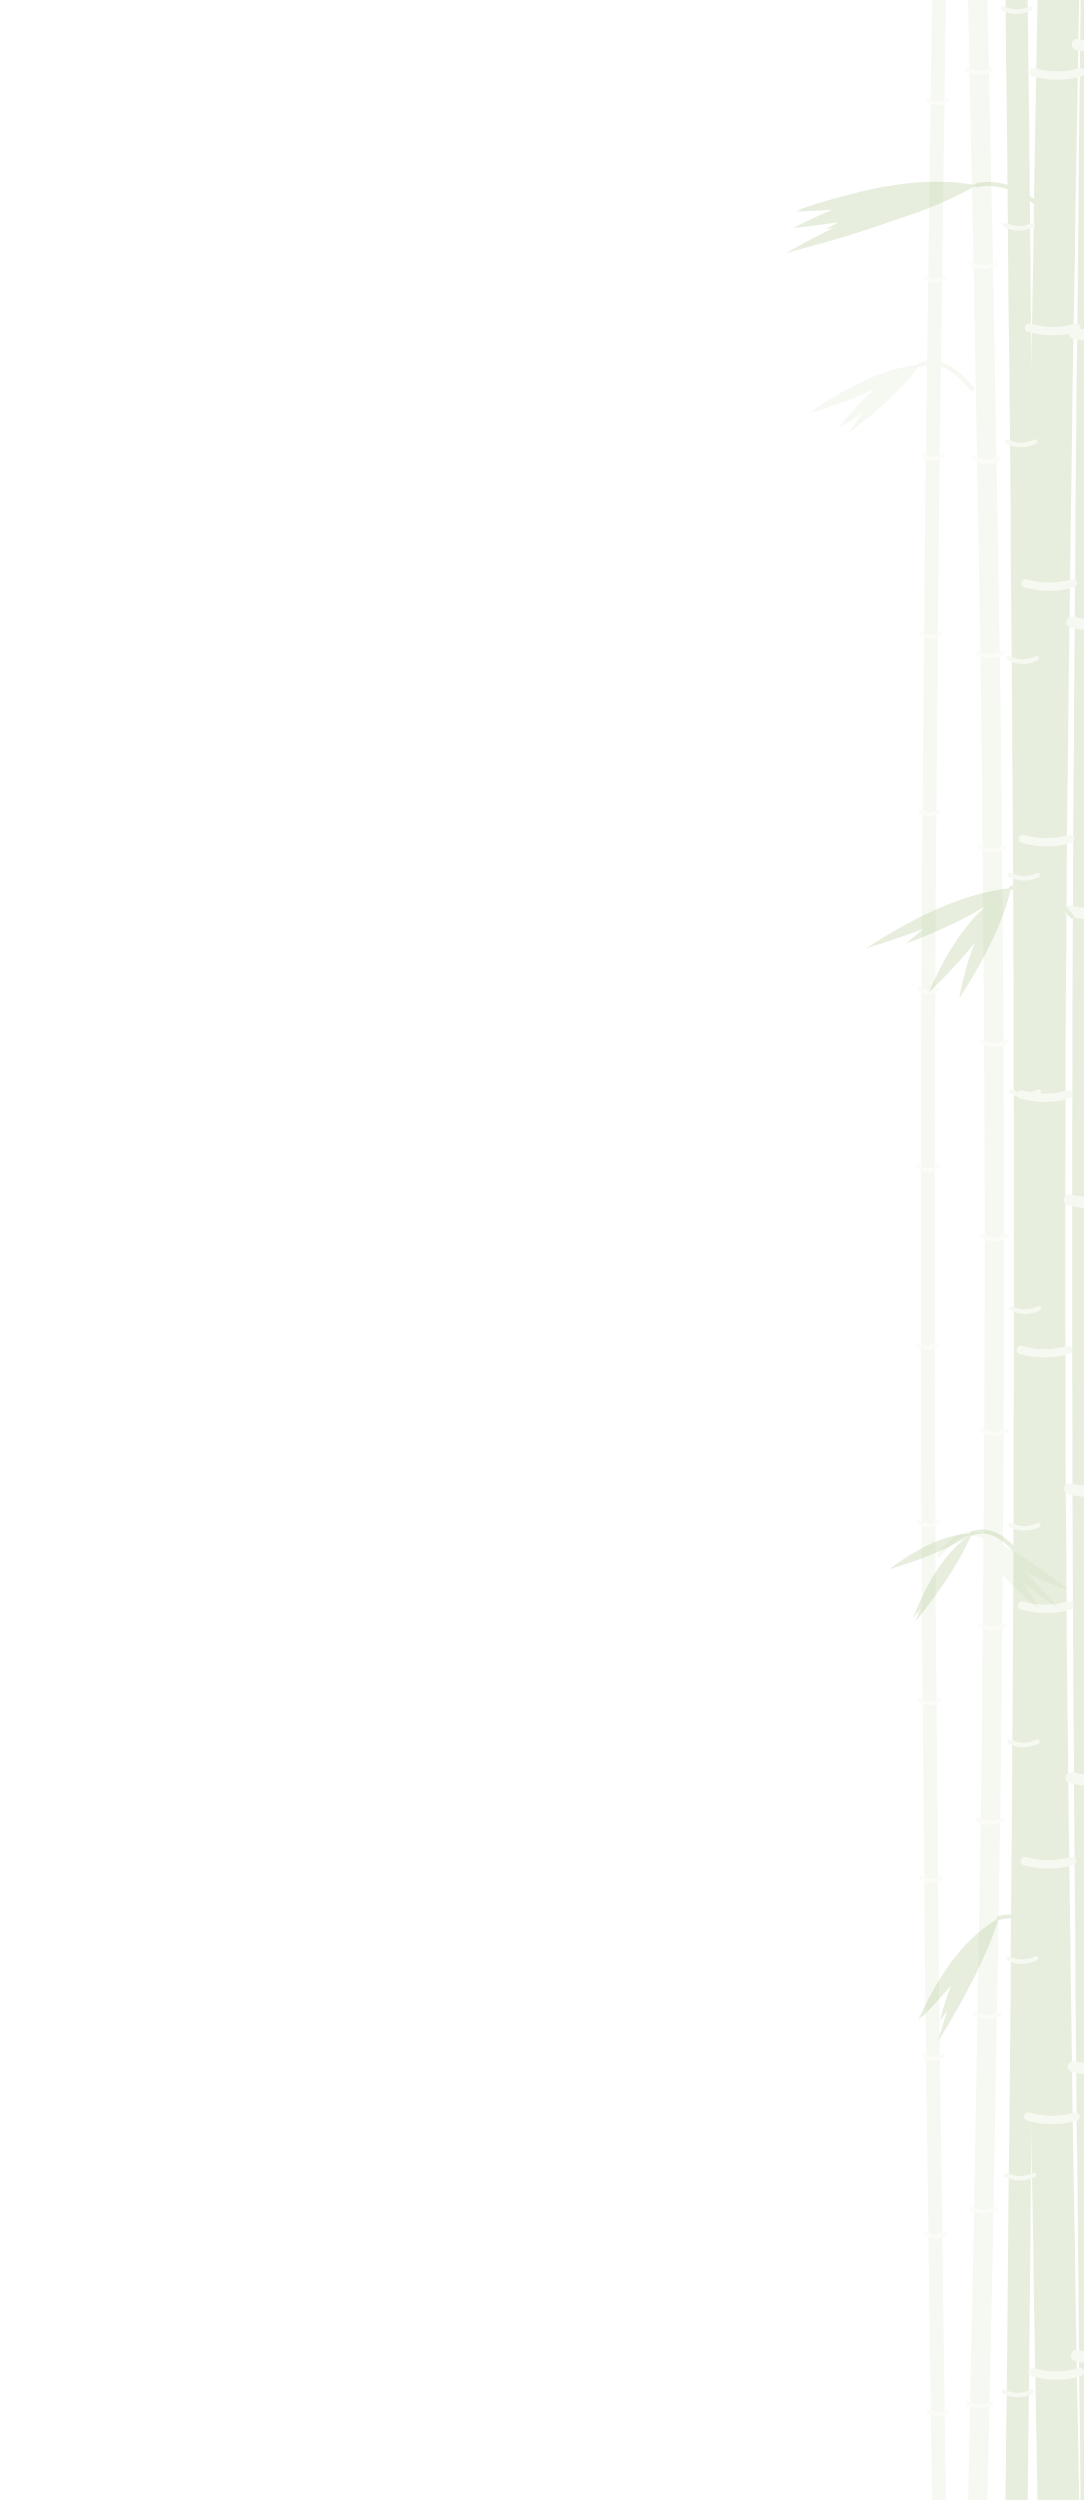
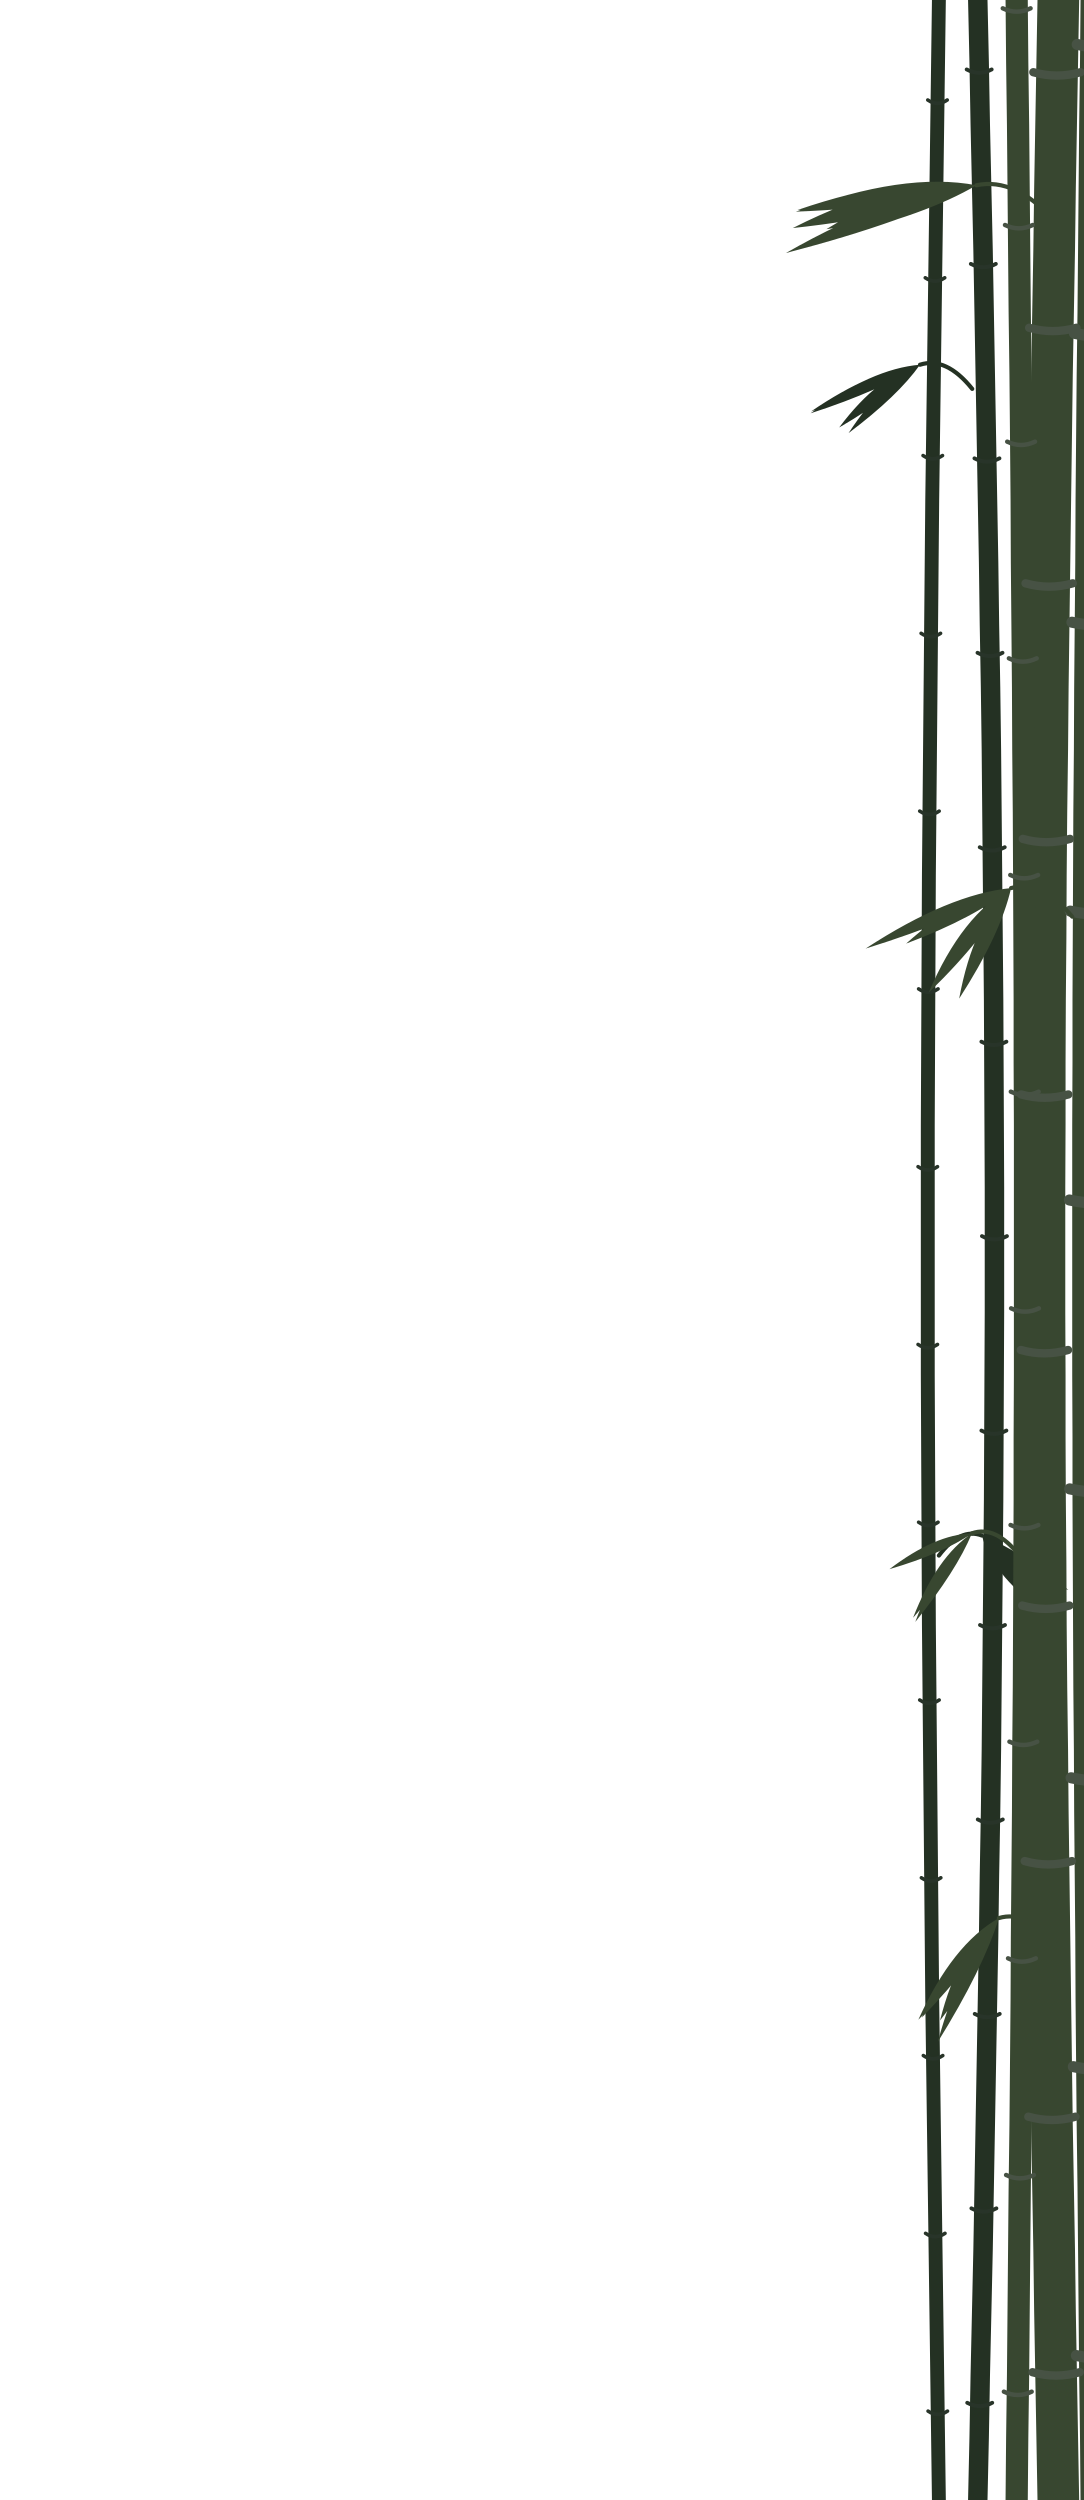
<svg xmlns="http://www.w3.org/2000/svg" width="390" height="900" viewBox="0 0 390 900">
-   <g opacity="0.09">
-     <g fill="#9cba72">
+   <g>
+     <g fill="#243123">
      <path d="M348.5 900.0 L349.0 877.5 L349.4 855.0 L349.9 832.5 L350.4 810.0 L350.8 787.5 L351.2 765.0 L351.6 742.5 L352.0 720.0 L352.4 697.5 L352.7 675.0 L353.1 652.5 L353.4 630.0 L353.6 607.5 L353.8 585.0 L354.0 562.5 L354.2 540.0 L354.3 517.5 L354.4 495.0 L354.5 472.5 L354.5 450.0 L354.5 427.5 L354.4 405.0 L354.3 382.5 L354.2 360.0 L354.0 337.5 L353.8 315.0 L353.6 292.5 L353.4 270.0 L353.1 247.5 L352.7 225.0 L352.4 202.5 L352.0 180.0 L351.6 157.5 L351.2 135.0 L350.8 112.5 L350.4 90.0 L349.9 67.5 L349.4 45.0 L349.0 22.5 L348.5 0.0 L355.5 0.0 L356.0 22.5 L356.4 45.0 L356.9 67.5 L357.4 90.0 L357.8 112.5 L358.2 135.0 L358.6 157.5 L359.0 180.0 L359.4 202.5 L359.7 225.0 L360.1 247.5 L360.4 270.0 L360.6 292.5 L360.8 315.0 L361.0 337.5 L361.2 360.0 L361.3 382.5 L361.4 405.0 L361.5 427.5 L361.5 450.0 L361.5 472.5 L361.4 495.0 L361.3 517.5 L361.2 540.0 L361.0 562.5 L360.8 585.0 L360.6 607.5 L360.4 630.0 L360.1 652.5 L359.7 675.0 L359.4 697.5 L359.0 720.0 L358.6 742.5 L358.2 765.0 L357.8 787.5 L357.4 810.0 L356.9 832.5 L356.4 855.0 L356.0 877.5 L355.5 900.0 Z" />
      <path d="M335.5 900.0 L335.2 877.5 L334.9 855.0 L334.6 832.5 L334.3 810.0 L334.0 787.5 L333.7 765.0 L333.4 742.5 L333.1 720.0 L332.9 697.5 L332.7 675.0 L332.5 652.5 L332.3 630.0 L332.1 607.5 L331.9 585.0 L331.8 562.5 L331.7 540.0 L331.6 517.5 L331.5 495.0 L331.5 472.5 L331.5 450.0 L331.5 427.5 L331.5 405.0 L331.6 382.5 L331.7 360.0 L331.8 337.5 L331.9 315.0 L332.1 292.5 L332.3 270.0 L332.5 247.5 L332.7 225.0 L332.9 202.5 L333.1 180.0 L333.4 157.5 L333.7 135.0 L334.0 112.5 L334.3 90.0 L334.6 67.5 L334.9 45.0 L335.2 22.5 L335.5 0.0 L340.5 0.0 L340.2 22.5 L339.9 45.0 L339.6 67.5 L339.3 90.0 L339.0 112.5 L338.7 135.0 L338.4 157.5 L338.1 180.0 L337.9 202.5 L337.7 225.0 L337.5 247.5 L337.3 270.0 L337.1 292.5 L336.9 315.0 L336.8 337.5 L336.7 360.0 L336.6 382.5 L336.5 405.0 L336.5 427.5 L336.5 450.0 L336.5 472.5 L336.5 495.0 L336.6 517.5 L336.7 540.0 L336.8 562.5 L336.9 585.0 L337.1 607.5 L337.3 630.0 L337.5 652.5 L337.7 675.0 L337.9 697.5 L338.1 720.0 L338.4 742.5 L338.7 765.0 L339.0 787.5 L339.3 810.0 L339.6 832.5 L339.9 855.0 L340.2 877.5 L340.5 900.0 Z" />
    </g>
-     <g stroke="#cfe0b4" fill="none" stroke-linecap="round">
+     <g stroke="#283429" fill="none" stroke-linecap="round">
      <path d="M348.2 865.0 Q352.7 867.4 357.2 865.0" stroke-width="1.4" />
      <path d="M349.7 795.0 Q354.2 797.4 358.7 795.0" stroke-width="1.4" />
      <path d="M350.9 725.0 Q355.4 727.4 359.9 725.0" stroke-width="1.4" />
      <path d="M352.0 655.0 Q356.5 657.4 361.0 655.0" stroke-width="1.4" />
      <path d="M352.8 585.0 Q357.3 587.4 361.8 585.0" stroke-width="1.4" />
      <path d="M353.3 515.0 Q357.8 517.4 362.3 515.0" stroke-width="1.4" />
      <path d="M353.5 445.0 Q358.0 447.4 362.5 445.0" stroke-width="1.4" />
      <path d="M353.3 375.0 Q357.8 377.4 362.3 375.0" stroke-width="1.4" />
      <path d="M352.7 305.0 Q357.2 307.4 361.7 305.0" stroke-width="1.4" />
      <path d="M351.9 235.0 Q356.4 237.4 360.9 235.0" stroke-width="1.4" />
      <path d="M350.8 165.0 Q355.3 167.4 359.8 165.0" stroke-width="1.4" />
      <path d="M349.5 95.0 Q354.0 97.4 358.5 95.0" stroke-width="1.4" />
      <path d="M348.0 25.0 Q352.5 27.4 357.0 25.0" stroke-width="1.4" />
      <path d="M334.1 868.0 Q337.6 870.4 341.1 868.0" stroke-width="1.3" />
      <path d="M333.2 804.0 Q336.7 806.4 340.2 804.0" stroke-width="1.3" />
      <path d="M332.4 740.0 Q335.9 742.4 339.4 740.0" stroke-width="1.3" />
      <path d="M331.7 676.0 Q335.2 678.4 338.7 676.0" stroke-width="1.3" />
      <path d="M331.1 612.0 Q334.6 614.4 338.1 612.0" stroke-width="1.3" />
      <path d="M330.7 548.0 Q334.2 550.4 337.7 548.0" stroke-width="1.3" />
      <path d="M330.5 484.0 Q334.0 486.4 337.5 484.0" stroke-width="1.3" />
      <path d="M330.5 420.0 Q334.0 422.4 337.5 420.0" stroke-width="1.3" />
      <path d="M330.7 356.0 Q334.2 358.4 337.7 356.0" stroke-width="1.3" />
      <path d="M331.1 292.0 Q334.6 294.4 338.1 292.0" stroke-width="1.3" />
      <path d="M331.6 228.0 Q335.1 230.4 338.6 228.0" stroke-width="1.3" />
      <path d="M332.3 164.0 Q335.8 166.4 339.3 164.0" stroke-width="1.3" />
      <path d="M333.1 100.0 Q336.6 102.4 340.1 100.0" stroke-width="1.3" />
      <path d="M334.0 36.0 Q337.5 38.4 341.0 36.0" stroke-width="1.3" />
    </g>
-     <g stroke="#9cba72" stroke-width="1.5" fill="none" stroke-linecap="round">
+     <g stroke="#243123" stroke-width="1.5" fill="none" stroke-linecap="round">
      <path d="M350.0 140.0 Q340.6 128.3 331.2 131.3" />
      <path d="M338.0 560.0 Q345.7 549.8 353.5 552.8" />
    </g>
-     <g fill="#9cba72">
+     <g fill="#243123">
      <path d="M331.2 131.3 Q316.3 134.9 302.1 153.9 Q322.1 142.3 331.2 131.3 ZM331.2 131.3 Q313.9 132.7 291.8 148.8 Q317.4 140.5 331.2 131.3 ZM331.2 131.3 Q314.3 132.9 292.0 148.1 Q317.3 140.0 331.2 131.3 ZM331.2 131.3 Q317.9 136.9 305.5 155.9 Q323.3 142.5 331.2 131.3 ZM353.5 552.8 Q361.4 566.3 382.2 579.9 Q365.9 561.5 353.5 552.8 ZM353.5 552.8 Q362.3 565.0 384.6 572.4 Q366.8 557.9 353.5 552.8 ZM353.5 552.8 Q357.0 566.4 374.4 579.3 Q363.7 561.1 353.5 552.8 Z" />
    </g>
  </g>
-   <g opacity="0.24">
-     <g fill="#9cba72">
+   <g>
+     <g fill="#384730">
      <path d="M373.5 900.0 L373.1 877.5 L372.7 855.0 L372.3 832.5 L372.0 810.0 L371.6 787.5 L371.2 765.0 L370.9 742.5 L370.6 720.0 L370.3 697.5 L370.0 675.0 L369.7 652.5 L369.5 630.0 L369.2 607.5 L369.0 585.0 L368.9 562.5 L368.7 540.0 L368.6 517.5 L368.6 495.0 L368.5 472.5 L368.5 450.0 L368.5 427.5 L368.6 405.0 L368.6 382.5 L368.7 360.0 L368.9 337.5 L369.0 315.0 L369.2 292.5 L369.5 270.0 L369.7 247.5 L370.0 225.0 L370.3 202.5 L370.6 180.0 L370.9 157.5 L371.2 135.0 L371.6 112.5 L372.0 90.0 L372.3 67.5 L372.7 45.0 L373.1 22.5 L373.5 0.0 L388.5 0.0 L388.1 22.5 L387.7 45.0 L387.3 67.5 L387.0 90.0 L386.6 112.5 L386.2 135.0 L385.9 157.5 L385.6 180.0 L385.3 202.5 L385.0 225.0 L384.7 247.5 L384.5 270.0 L384.2 292.5 L384.0 315.0 L383.9 337.5 L383.7 360.0 L383.6 382.5 L383.6 405.0 L383.5 427.5 L383.5 450.0 L383.5 472.5 L383.6 495.0 L383.6 517.5 L383.7 540.0 L383.9 562.5 L384.0 585.0 L384.2 607.5 L384.5 630.0 L384.7 652.5 L385.0 675.0 L385.3 697.5 L385.6 720.0 L385.9 742.5 L386.2 765.0 L386.6 787.5 L387.0 810.0 L387.3 832.5 L387.7 855.0 L388.1 877.5 L388.5 900.0 Z" />
      <path d="M389.0 900.0 L388.8 877.5 L388.5 855.0 L388.3 832.5 L388.1 810.0 L387.9 787.5 L387.6 765.0 L387.4 742.5 L387.2 720.0 L387.1 697.5 L386.9 675.0 L386.7 652.5 L386.6 630.0 L386.4 607.5 L386.3 585.0 L386.2 562.5 L386.1 540.0 L386.1 517.5 L386.0 495.0 L386.0 472.5 L386.0 450.0 L386.0 427.5 L386.0 405.0 L386.1 382.5 L386.1 360.0 L386.2 337.5 L386.3 315.0 L386.4 292.5 L386.6 270.0 L386.7 247.5 L386.9 225.0 L387.1 202.5 L387.2 180.0 L387.4 157.5 L387.6 135.0 L387.9 112.5 L388.1 90.0 L388.3 67.5 L388.5 45.0 L388.8 22.5 L389.0 0.0 L409.0 0.0 L408.8 22.5 L408.5 45.0 L408.3 67.5 L408.1 90.0 L407.9 112.5 L407.6 135.0 L407.4 157.5 L407.2 180.0 L407.1 202.5 L406.9 225.0 L406.7 247.5 L406.6 270.0 L406.4 292.5 L406.3 315.0 L406.2 337.5 L406.1 360.0 L406.1 382.5 L406.0 405.0 L406.0 427.5 L406.0 450.0 L406.0 472.5 L406.0 495.0 L406.1 517.5 L406.1 540.0 L406.2 562.5 L406.3 585.0 L406.4 607.5 L406.6 630.0 L406.7 652.5 L406.9 675.0 L407.1 697.5 L407.2 720.0 L407.4 742.5 L407.6 765.0 L407.9 787.5 L408.1 810.0 L408.3 832.5 L408.5 855.0 L408.8 877.5 L409.0 900.0 Z" />
      <path d="M362.0 900.0 L362.2 877.5 L362.5 855.0 L362.7 832.5 L362.9 810.0 L363.1 787.5 L363.4 765.0 L363.6 742.5 L363.8 720.0 L363.9 697.5 L364.1 675.0 L364.3 652.5 L364.4 630.0 L364.6 607.5 L364.7 585.0 L364.8 562.5 L364.9 540.0 L364.9 517.5 L365.0 495.0 L365.0 472.5 L365.0 450.0 L365.0 427.5 L365.0 405.0 L364.9 382.5 L364.9 360.0 L364.8 337.5 L364.7 315.0 L364.6 292.5 L364.4 270.0 L364.3 247.5 L364.1 225.0 L363.9 202.5 L363.8 180.0 L363.6 157.5 L363.4 135.0 L363.1 112.5 L362.9 90.0 L362.7 67.5 L362.5 45.0 L362.2 22.5 L362.0 0.0 L370.0 0.0 L370.2 22.5 L370.5 45.0 L370.7 67.5 L370.9 90.0 L371.1 112.5 L371.4 135.0 L371.6 157.5 L371.8 180.0 L371.9 202.5 L372.1 225.0 L372.3 247.5 L372.4 270.0 L372.6 292.5 L372.7 315.0 L372.8 337.5 L372.9 360.0 L372.9 382.5 L373.0 405.0 L373.0 427.5 L373.0 450.0 L373.0 472.5 L373.0 495.0 L372.9 517.5 L372.9 540.0 L372.8 562.5 L372.7 585.0 L372.6 607.5 L372.4 630.0 L372.3 652.5 L372.1 675.0 L371.9 697.5 L371.8 720.0 L371.6 742.5 L371.4 765.0 L371.1 787.5 L370.9 810.0 L370.7 832.5 L370.5 855.0 L370.2 877.5 L370.0 900.0 Z" />
    </g>
-     <g stroke="#dbe8c6" fill="none" stroke-linecap="round">
+     <g stroke="#475244" fill="none" stroke-linecap="round">
      <path d="M371.7 854.0 Q380.2 856.4 388.7 854.0" stroke-width="3.0" />
      <path d="M370.2 762.0 Q378.7 764.4 387.2 762.0" stroke-width="3.0" />
      <path d="M368.9 670.0 Q377.4 672.4 385.9 670.0" stroke-width="3.0" />
      <path d="M368.0 578.0 Q376.5 580.4 385.0 578.0" stroke-width="3.0" />
      <path d="M367.5 486.0 Q376.0 488.4 384.5 486.0" stroke-width="3.0" />
      <path d="M367.6 394.0 Q376.1 396.4 384.6 394.0" stroke-width="3.0" />
      <path d="M368.2 302.0 Q376.7 304.4 385.2 302.0" stroke-width="3.0" />
      <path d="M369.2 210.0 Q377.7 212.4 386.2 210.0" stroke-width="3.0" />
      <path d="M370.5 118.0 Q379.0 120.4 387.5 118.0" stroke-width="3.0" />
      <path d="M372.0 26.0 Q380.5 28.4 389.0 26.0" stroke-width="3.0" />
      <path d="M387.5 848.0 Q398.5 850.4 409.5 848.0" stroke-width="4.0" />
      <path d="M386.4 744.0 Q397.4 746.4 408.4 744.0" stroke-width="4.0" />
      <path d="M385.6 640.0 Q396.6 642.4 407.6 640.0" stroke-width="4.0" />
      <path d="M385.1 536.0 Q396.1 538.4 407.1 536.0" stroke-width="4.0" />
      <path d="M385.0 432.0 Q396.0 434.4 407.0 432.0" stroke-width="4.0" />
      <path d="M385.3 328.0 Q396.3 330.4 407.3 328.0" stroke-width="4.0" />
      <path d="M385.9 224.0 Q396.9 226.4 407.9 224.0" stroke-width="4.0" />
      <path d="M386.8 120.0 Q397.8 122.4 408.8 120.0" stroke-width="4.0" />
      <path d="M387.8 16.0 Q398.8 18.4 409.8 16.0" stroke-width="4.0" />
      <path d="M361.4 861.0 Q366.4 863.4 371.4 861.0" stroke-width="1.6" />
      <path d="M362.2 783.0 Q367.2 785.4 372.2 783.0" stroke-width="1.6" />
      <path d="M362.9 705.0 Q367.9 707.4 372.9 705.0" stroke-width="1.6" />
      <path d="M363.4 627.0 Q368.4 629.4 373.4 627.0" stroke-width="1.6" />
      <path d="M363.8 549.0 Q368.8 551.4 373.8 549.0" stroke-width="1.6" />
      <path d="M364.0 471.0 Q369.0 473.4 374.0 471.0" stroke-width="1.6" />
      <path d="M363.9 393.0 Q368.9 395.4 373.9 393.0" stroke-width="1.6" />
      <path d="M363.7 315.0 Q368.7 317.4 373.7 315.0" stroke-width="1.6" />
      <path d="M363.2 237.0 Q368.2 239.4 373.2 237.0" stroke-width="1.6" />
      <path d="M362.6 159.0 Q367.6 161.4 372.6 159.0" stroke-width="1.6" />
      <path d="M361.8 81.0 Q366.8 83.4 371.8 81.0" stroke-width="1.6" />
      <path d="M361.0 3.0 Q366.0 5.4 371.0 3.0" stroke-width="1.6" />
    </g>
-     <g stroke="#9cba72" stroke-width="1.5" fill="none" stroke-linecap="round">
+     <g stroke="#384730" stroke-width="1.5" fill="none" stroke-linecap="round">
      <path d="M380.0 80.0 Q365.7 63.7 351.5 66.7" />
      <path d="M386.0 330.0 Q375.0 316.7 364.0 319.7" />
      <path d="M367.0 560.0 Q358.4 549.0 349.9 552.0" />
      <path d="M380.0 700.0 Q369.8 687.5 359.6 690.5" />
    </g>
-     <g fill="#9cba72">
+     <g fill="#384730">
      <path d="M351.5 66.7 Q328.3 63.6 297.5 82.5 Q332.3 77.3 351.5 66.7 ZM351.5 66.7 Q325.5 61.7 286.5 76.2 Q327.4 74.6 351.5 66.7 ZM351.5 66.7 Q325.9 62.3 287.1 75.6 Q327.5 73.9 351.5 66.7 ZM351.5 66.7 Q329.4 66.2 300.5 85.1 Q333.4 77.4 351.5 66.7 ZM351.5 66.7 Q322.7 68.4 282.9 91.1 Q326.8 79.7 351.5 66.7 ZM351.5 66.7 Q324.0 62.5 285.4 82.1 Q327.5 77.6 351.5 66.7 ZM364.0 319.7 Q346.4 329.1 334.3 357.4 Q355.8 336.5 364.0 319.7 ZM364.0 319.7 Q341.6 321.9 311.6 341.5 Q345.3 331.0 364.0 319.7 ZM364.0 319.7 Q346.5 321.5 326.2 339.7 Q351.2 330.3 364.0 319.7 ZM364.0 319.7 Q350.4 331.8 345.3 359.5 Q360.2 336.4 364.0 319.7 ZM349.9 552.0 Q337.3 560.4 328.7 582.4 Q344.1 565.1 349.9 552.0 ZM349.9 552.0 Q336.6 552.4 320.2 564.9 Q339.6 559.2 349.9 552.0 ZM349.9 552.0 Q337.8 561.3 329.5 583.9 Q344.3 565.5 349.9 552.0 ZM359.6 690.5 Q344.2 700.4 331.8 726.4 Q351.4 706.0 359.6 690.5 ZM359.6 690.5 Q345.9 704.8 337.6 735.1 Q353.9 708.8 359.6 690.5 ZM359.6 690.5 Q342.9 699.9 330.6 727.1 Q351.4 706.6 359.6 690.5 ZM359.6 690.5 Q345.1 700.8 338.4 727.4 Q354.8 706.4 359.6 690.5 Z" />
    </g>
  </g>
</svg>
